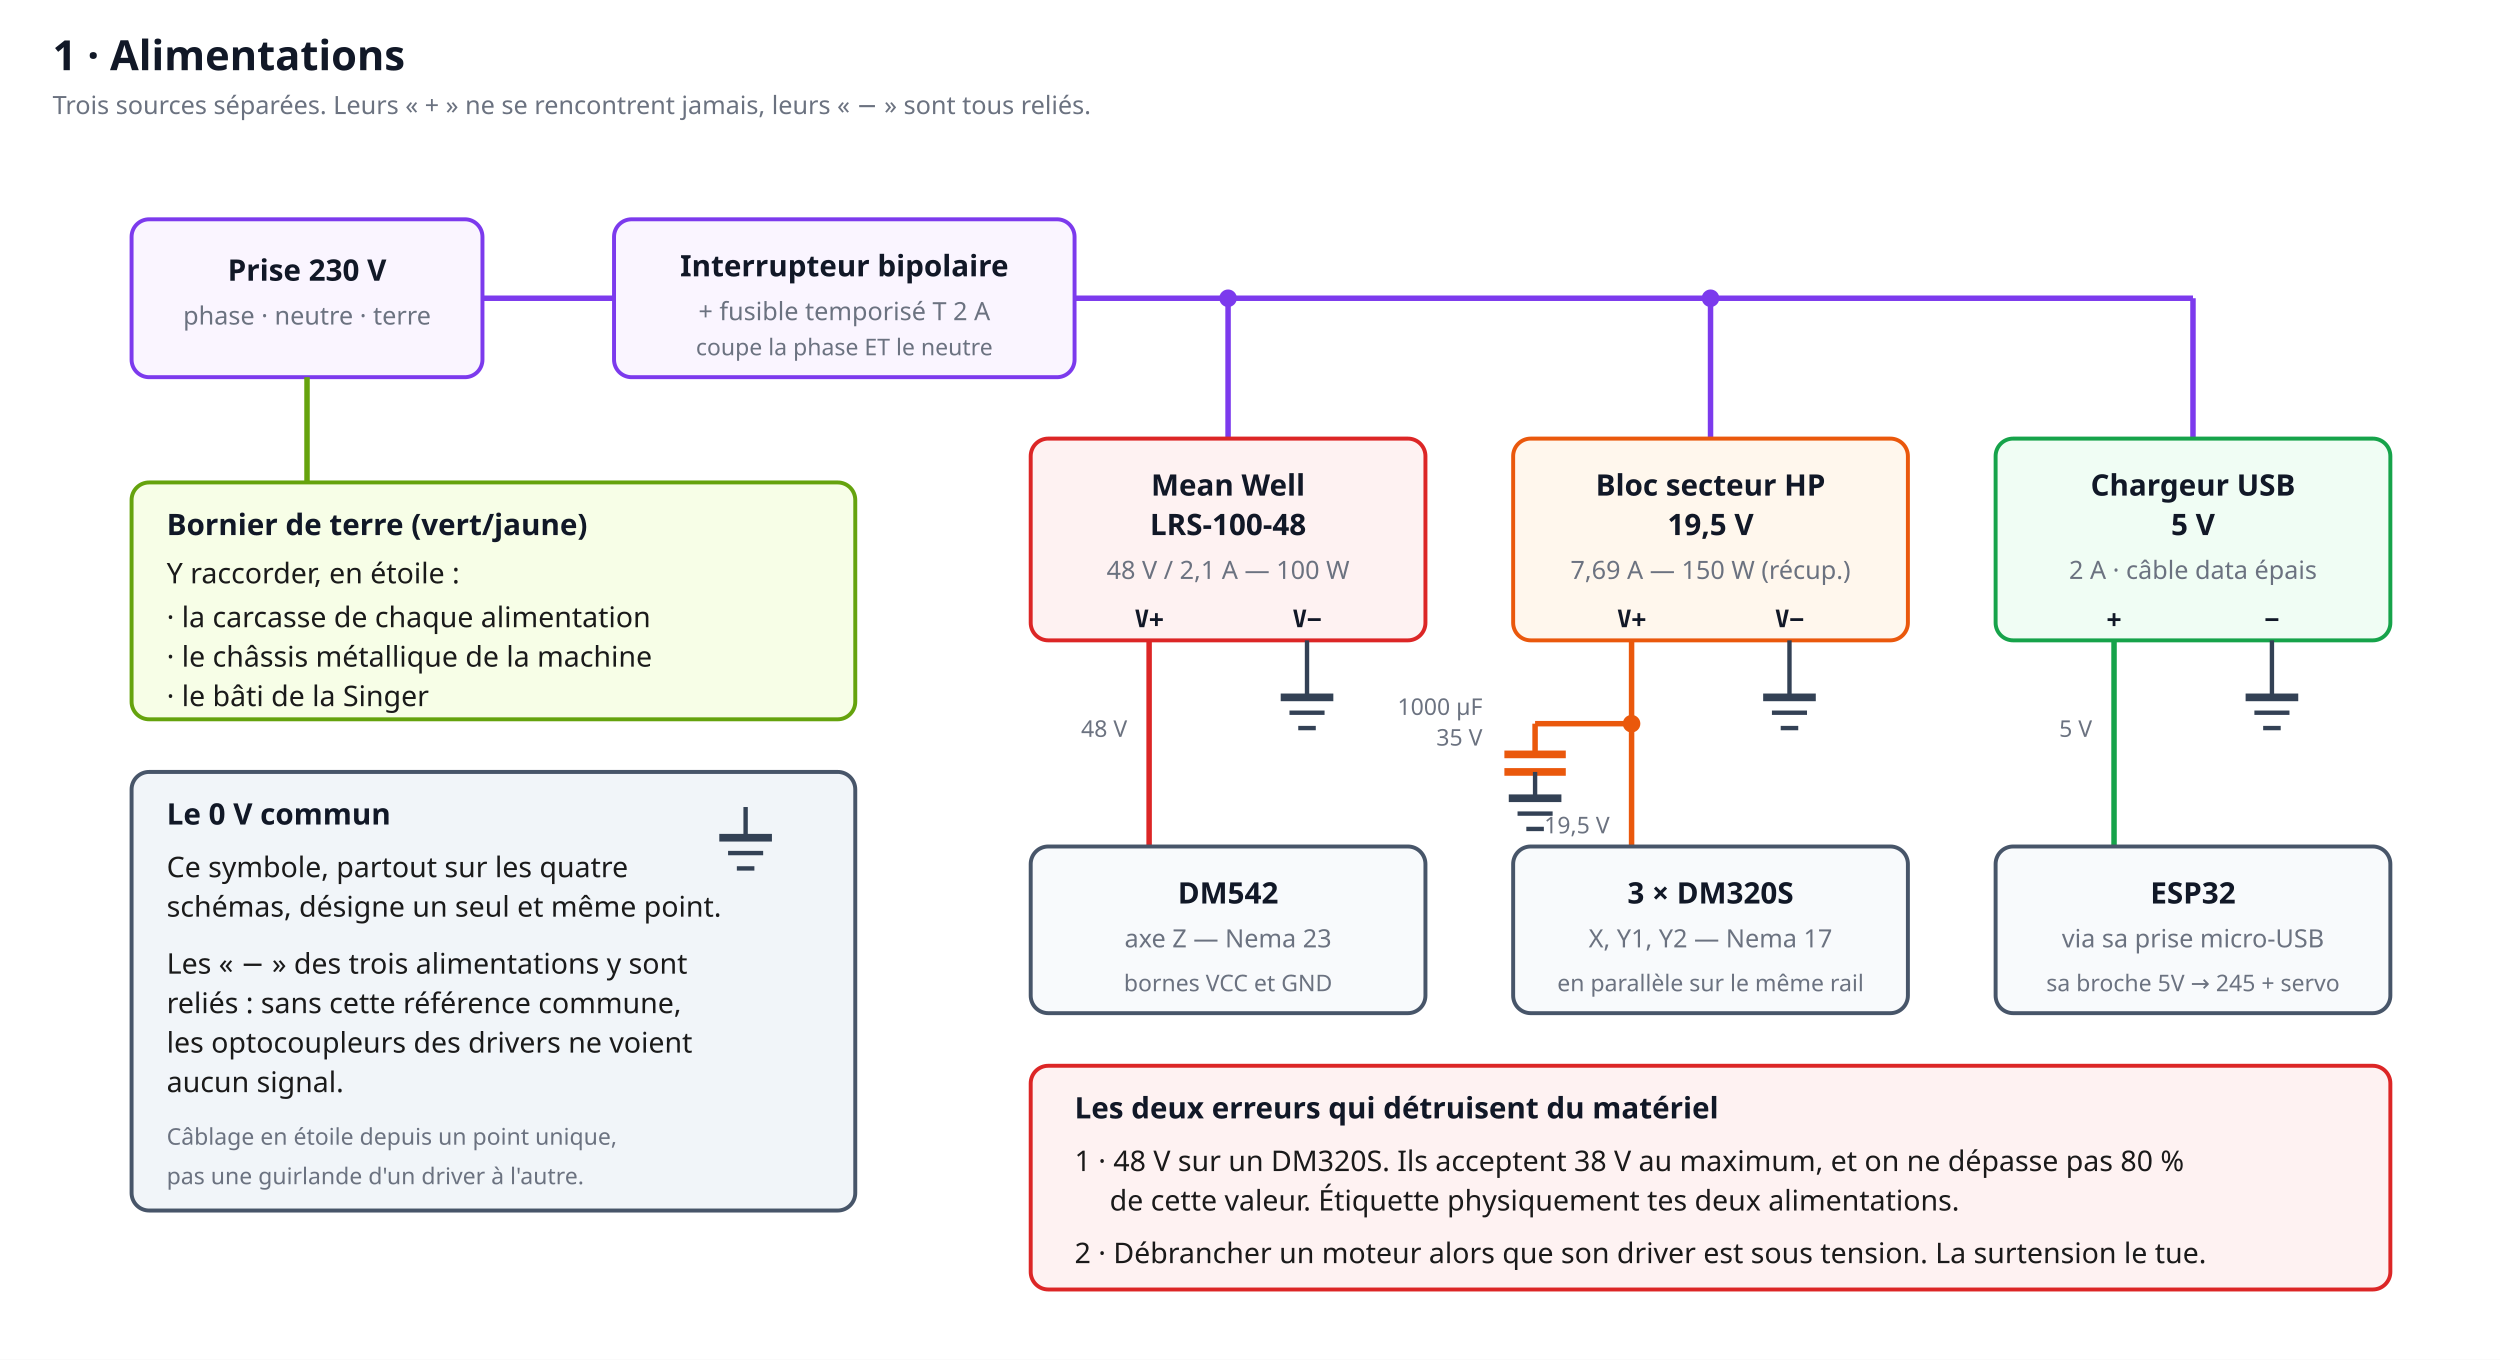
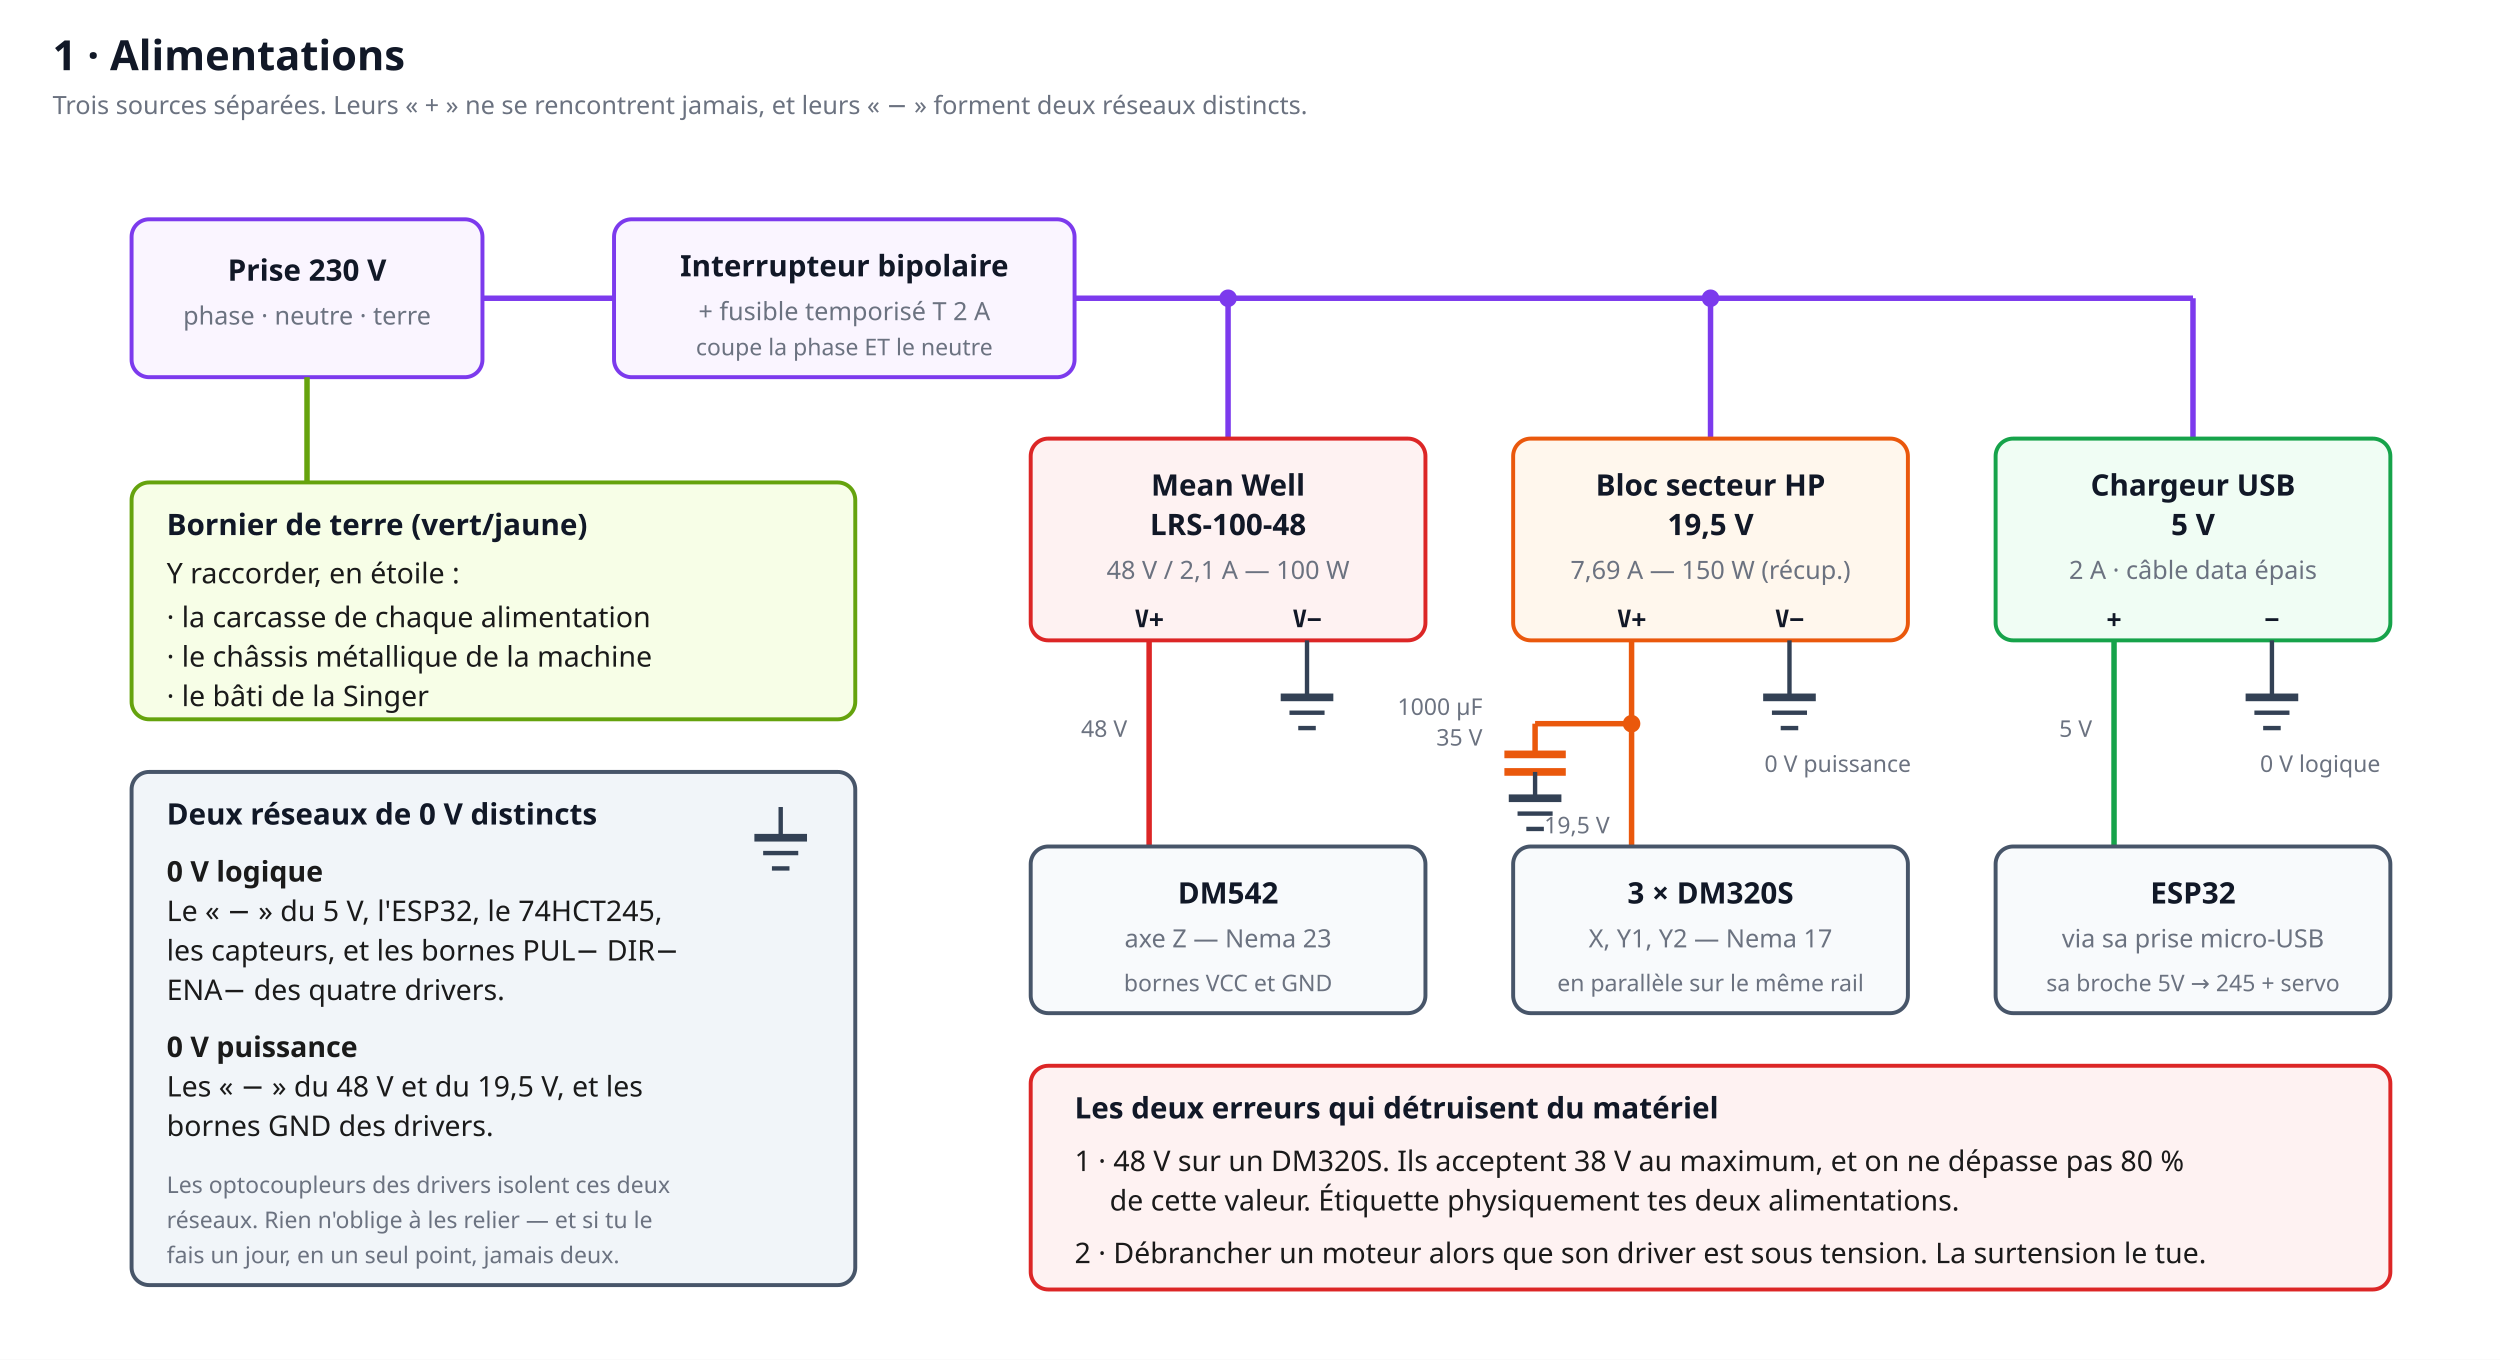
<svg xmlns="http://www.w3.org/2000/svg" viewBox="0 0 1140 620" font-family="ui-sans-serif, system-ui, sans-serif">
  <rect width="1140" height="620" fill="#ffffff" />
  <style>
  .h1  {fill:#111827;font-size:19px;font-weight:700;}
  .lbl {fill:#1a1a1a;font-size:13px;}
  .lblb{fill:#111827;font-size:13.5px;font-weight:700;}
  .sub {fill:#6b7280;font-size:11.5px;}
  .tiny{fill:#6b7280;font-size:10.5px;}
  .term{fill:#111827;font-size:11px;font-family:ui-monospace,monospace;font-weight:700;}
  .box {stroke-width:1.8;}
  .ac  {stroke:#7c3aed;stroke-width:2.5;fill:none;}
  .pe  {stroke:#65a30d;stroke-width:2.5;fill:none;}
  .p48 {stroke:#dc2626;stroke-width:2.5;fill:none;}
  .p24 {stroke:#ea580c;stroke-width:2.5;fill:none;}
  .p5  {stroke:#16a34a;stroke-width:2.5;fill:none;}
  .gnd {stroke:#334155;stroke-width:2;fill:none;}
</style>
  <text x="24" y="32" class="h1">1 · Alimentations</text>
-   <text x="24" y="52" class="sub">Trois sources séparées. Leurs « + » ne se rencontrent jamais, leurs « − » sont tous reliés.</text>
+   <text x="24" y="52" class="sub">Trois sources séparées. Leurs « + » ne se rencontrent jamais, et leurs « − » forment deux réseaux distincts.</text>
  <rect x="60" y="100" width="160" height="72" rx="8" fill="#faf5ff" stroke="#7c3aed" class="box" />
  <text x="140" y="128" class="lblb" text-anchor="middle">Prise 230 V</text>
  <text x="140" y="148" class="sub" text-anchor="middle">phase · neutre · terre</text>
  <path d="M220 136 H280" class="ac" />
  <rect x="280" y="100" width="210" height="72" rx="8" fill="#faf5ff" stroke="#7c3aed" class="box" />
  <text x="385" y="126" class="lblb" text-anchor="middle">Interrupteur bipolaire</text>
  <text x="385" y="146" class="sub" text-anchor="middle">+ fusible temporisé T 2 A</text>
  <text x="385" y="162" class="tiny" text-anchor="middle">coupe la phase ET le neutre</text>
  <path d="M490 136 H1000" class="ac" />
  <path d="M560 136 V200 M780 136 V200 M1000 136 V200" class="ac" />
  <circle cx="560" cy="136" r="4" fill="#7c3aed" />
  <circle cx="780" cy="136" r="4" fill="#7c3aed" />
  <rect x="470" y="200" width="180" height="92" rx="8" fill="#fef2f2" stroke="#dc2626" class="box" />
  <text x="560" y="226" class="lblb" text-anchor="middle">Mean Well</text>
  <text x="560" y="244" class="lblb" text-anchor="middle">LRS-100-48</text>
  <text x="560" y="264" class="sub" text-anchor="middle">48 V / 2,1 A — 100 W</text>
  <text x="524" y="286" class="term" text-anchor="middle">V+</text>
  <text x="596" y="286" class="term" text-anchor="middle">V−</text>
  <rect x="690" y="200" width="180" height="92" rx="8" fill="#fff7ed" stroke="#ea580c" class="box" />
  <text x="780" y="226" class="lblb" text-anchor="middle">Bloc secteur HP</text>
  <text x="780" y="244" class="lblb" text-anchor="middle">19,5 V</text>
  <text x="780" y="264" class="sub" text-anchor="middle">7,69 A — 150 W (récup.)</text>
  <text x="744" y="286" class="term" text-anchor="middle">V+</text>
  <text x="816" y="286" class="term" text-anchor="middle">V−</text>
  <rect x="910" y="200" width="180" height="92" rx="8" fill="#f0fdf4" stroke="#16a34a" class="box" />
  <text x="1000" y="226" class="lblb" text-anchor="middle">Chargeur USB</text>
  <text x="1000" y="244" class="lblb" text-anchor="middle">5 V</text>
  <text x="1000" y="264" class="sub" text-anchor="middle">2 A · câble data épais</text>
  <text x="964" y="286" class="term" text-anchor="middle">+</text>
  <text x="1036" y="286" class="term" text-anchor="middle">−</text>
  <path d="M524 292 V386" class="p48" />
  <path d="M744 292 V386" class="p24" />
  <path d="M964 292 V386" class="p5" />
  <text x="514" y="336" class="tiny" text-anchor="end" fill="#dc2626">48 V</text>
+   <text x="838" y="352" class="tiny" text-anchor="middle">0 V puissance</text>
  <text x="734" y="380" class="tiny" text-anchor="end" fill="#c2410c">19,5 V</text>
  <text x="954" y="336" class="tiny" text-anchor="end" fill="#15803d">5 V</text>
+   <text x="1058" y="352" class="tiny" text-anchor="middle">0 V logique</text>
  <path d="M596 292 V318" class="gnd" />
  <g class="gnd" transform="translate(596,318)">
    <line x1="-12" y1="0" x2="12" y2="0" stroke-width="3.5" />
    <line x1="-8" y1="7" x2="8" y2="7" />
    <line x1="-4" y1="14" x2="4" y2="14" />
  </g>
  <path d="M816 292 V318" class="gnd" />
  <g class="gnd" transform="translate(816,318)">
    <line x1="-12" y1="0" x2="12" y2="0" stroke-width="3.5" />
    <line x1="-8" y1="7" x2="8" y2="7" />
    <line x1="-4" y1="14" x2="4" y2="14" />
  </g>
  <path d="M1036 292 V318" class="gnd" />
  <g class="gnd" transform="translate(1036,318)">
    <line x1="-12" y1="0" x2="12" y2="0" stroke-width="3.5" />
    <line x1="-8" y1="7" x2="8" y2="7" />
    <line x1="-4" y1="14" x2="4" y2="14" />
  </g>
  <path d="M744 330 H700" class="p24" />
  <path d="M700 330 V344" class="p24" />
  <line x1="686" y1="344" x2="714" y2="344" stroke="#ea580c" stroke-width="3.5" />
  <line x1="686" y1="352" x2="714" y2="352" stroke="#ea580c" stroke-width="3.5" />
  <path d="M700 352 V364" class="gnd" />
  <g class="gnd" transform="translate(700,364)">
    <line x1="-12" y1="0" x2="12" y2="0" stroke-width="3.5" />
    <line x1="-8" y1="7" x2="8" y2="7" />
    <line x1="-4" y1="14" x2="4" y2="14" />
  </g>
  <circle cx="744" cy="330" r="4" fill="#ea580c" />
  <text x="676" y="326" class="tiny" text-anchor="end" fill="#c2410c">1000 µF</text>
  <text x="676" y="340" class="tiny" text-anchor="end" fill="#c2410c">35 V</text>
  <rect x="470" y="386" width="180" height="76" rx="8" fill="#f8fafc" stroke="#475569" class="box" />
  <text x="560" y="412" class="lblb" text-anchor="middle">DM542</text>
  <text x="560" y="432" class="sub" text-anchor="middle">axe Z — Nema 23</text>
  <text x="560" y="452" class="tiny" text-anchor="middle">bornes VCC et GND</text>
  <rect x="690" y="386" width="180" height="76" rx="8" fill="#f8fafc" stroke="#475569" class="box" />
  <text x="780" y="412" class="lblb" text-anchor="middle">3 × DM320S</text>
  <text x="780" y="432" class="sub" text-anchor="middle">X, Y1, Y2 — Nema 17</text>
  <text x="780" y="452" class="tiny" text-anchor="middle">en parallèle sur le même rail</text>
  <rect x="910" y="386" width="180" height="76" rx="8" fill="#f8fafc" stroke="#475569" class="box" />
  <text x="1000" y="412" class="lblb" text-anchor="middle">ESP32</text>
  <text x="1000" y="432" class="sub" text-anchor="middle">via sa prise micro-USB</text>
  <text x="1000" y="452" class="tiny" text-anchor="middle">sa broche 5V → 245 + servo</text>
  <path d="M140 172 V220" class="pe" />
  <rect x="60" y="220" width="330" height="108" rx="8" fill="#f7fee7" stroke="#65a30d" class="box" />
  <text x="76" y="244" class="lblb">Bornier de terre (vert/jaune)</text>
  <text x="76" y="266" class="lbl">Y raccorder, en étoile :</text>
  <text x="76" y="286" class="lbl">· la carcasse de chaque alimentation</text>
  <text x="76" y="304" class="lbl">· le châssis métallique de la machine</text>
  <text x="76" y="322" class="lbl">· le bâti de la Singer</text>
-   <rect x="60" y="352" width="330" height="200" rx="8" fill="#f1f5f9" stroke="#475569" class="box" />
-   <text x="76" y="376" class="lblb">Le 0 V commun</text>
-   <g class="gnd" transform="translate(340,382)">
+   <rect x="60" y="352" width="330" height="234" rx="8" fill="#f1f5f9" stroke="#475569" class="box" />
+   <text x="76" y="376" class="lblb">Deux réseaux de 0 V distincts</text>
+   <g class="gnd" transform="translate(356,382)">
    <line x1="0" y1="-14" x2="0" y2="0" />
    <line x1="-12" y1="0" x2="12" y2="0" stroke-width="3.5" />
    <line x1="-8" y1="7" x2="8" y2="7" />
    <line x1="-4" y1="14" x2="4" y2="14" />
  </g>
-   <text x="76" y="400" class="lbl">Ce symbole, partout sur les quatre</text>
-   <text x="76" y="418" class="lbl">schémas, désigne un seul et même point.</text>
-   <text x="76" y="444" class="lbl">Les « − » des trois alimentations y sont</text>
-   <text x="76" y="462" class="lbl">reliés : sans cette référence commune,</text>
-   <text x="76" y="480" class="lbl">les optocoupleurs des drivers ne voient</text>
-   <text x="76" y="498" class="lbl">aucun signal.</text>
-   <text x="76" y="522" class="tiny">Câblage en étoile depuis un point unique,</text>
+   <text x="76" y="402" class="lbl" font-weight="700">0 V logique</text>
+   <text x="76" y="420" class="lbl">Le « − » du 5 V, l'ESP32, le 74HCT245,</text>
+   <text x="76" y="438" class="lbl">les capteurs, et les bornes PUL− DIR−</text>
+   <text x="76" y="456" class="lbl">ENA− des quatre drivers.</text>
+   <text x="76" y="482" class="lbl" font-weight="700">0 V puissance</text>
+   <text x="76" y="500" class="lbl">Les « − » du 48 V et du 19,5 V, et les</text>
+   <text x="76" y="518" class="lbl">bornes GND des drivers.</text>
+   <text x="76" y="544" class="tiny">Les optocoupleurs des drivers isolent ces deux</text>
+   <text x="76" y="560" class="tiny">réseaux. Rien n'oblige à les relier — et si tu le</text>
+   <text x="76" y="576" class="tiny">fais un jour, en un seul point, jamais deux.</text>
  <rect x="470" y="486" width="620" height="102" rx="8" fill="#fef2f2" stroke="#dc2626" class="box" />
  <text x="490" y="510" class="lblb" fill="#b91c1c">Les deux erreurs qui détruisent du matériel</text>
  <text x="490" y="534" class="lbl">1 · 48 V sur un DM320S. Ils acceptent 38 V au maximum, et on ne dépasse pas 80 %</text>
  <text x="506" y="552" class="lbl">de cette valeur. Étiquette physiquement tes deux alimentations.</text>
  <text x="490" y="576" class="lbl">2 · Débrancher un moteur alors que son driver est sous tension. La surtension le tue.</text>
-   <text x="76" y="540" class="tiny">pas une guirlande d'un driver à l'autre.</text>
</svg>
